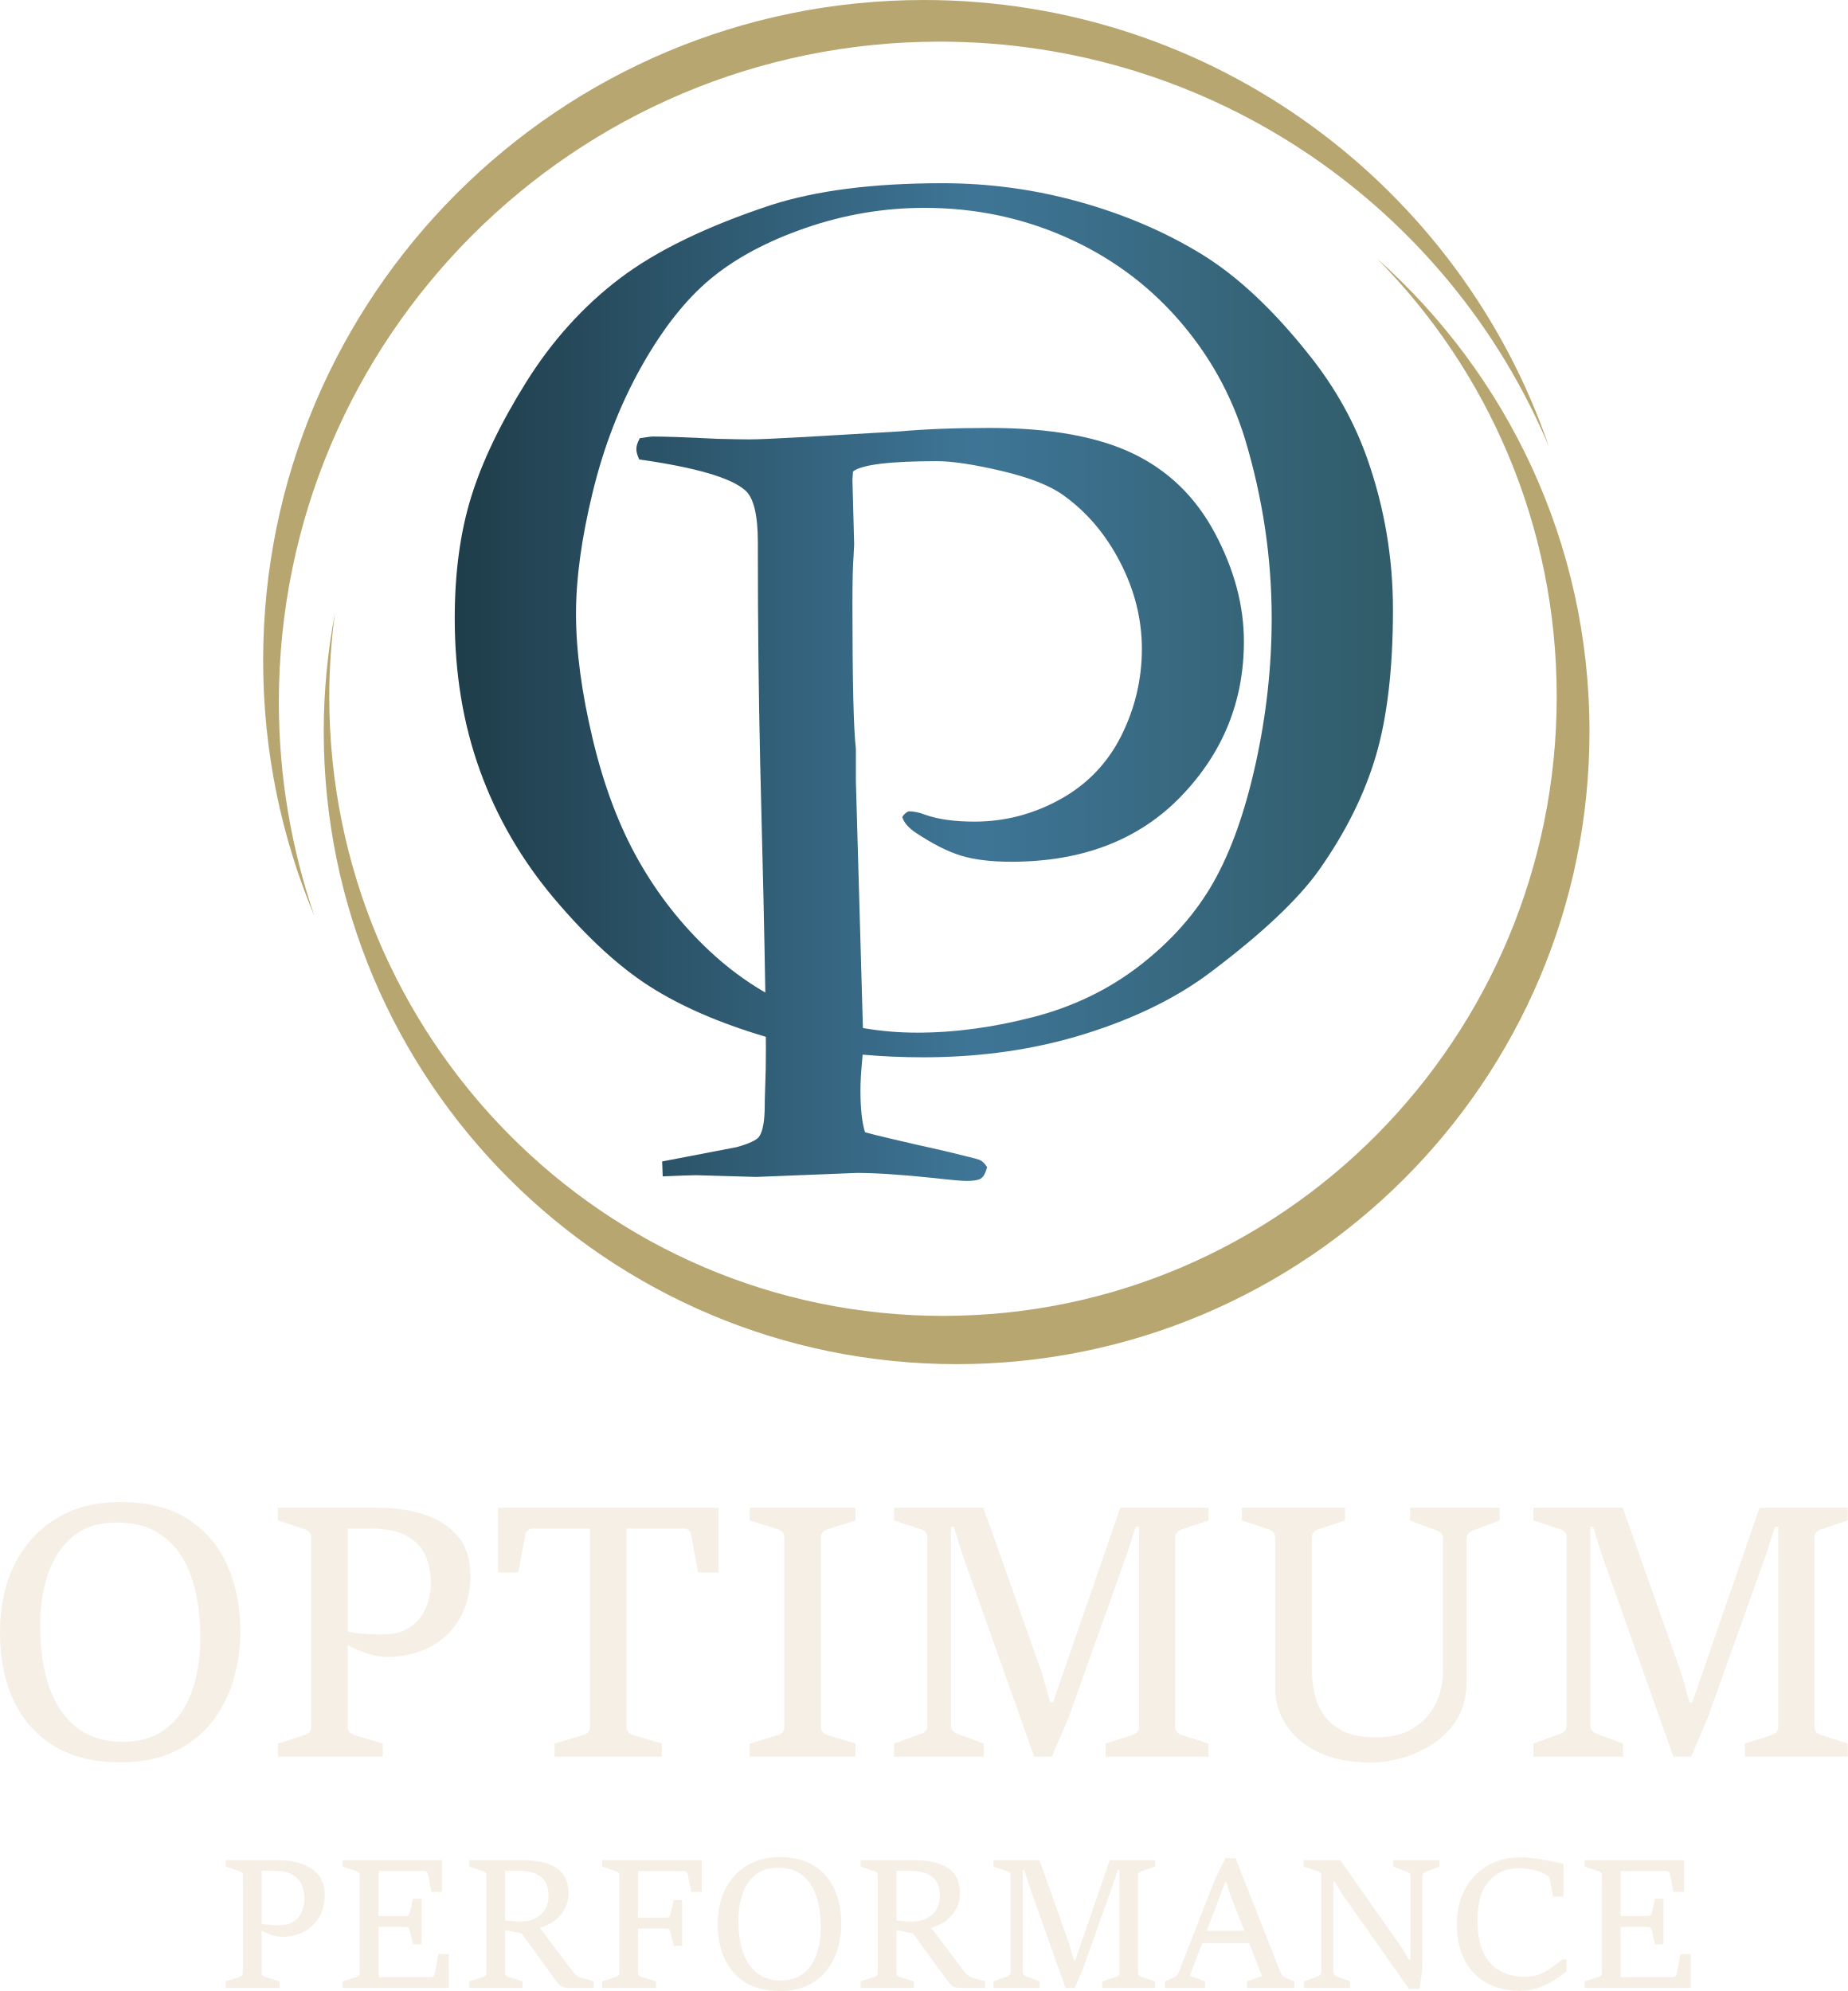
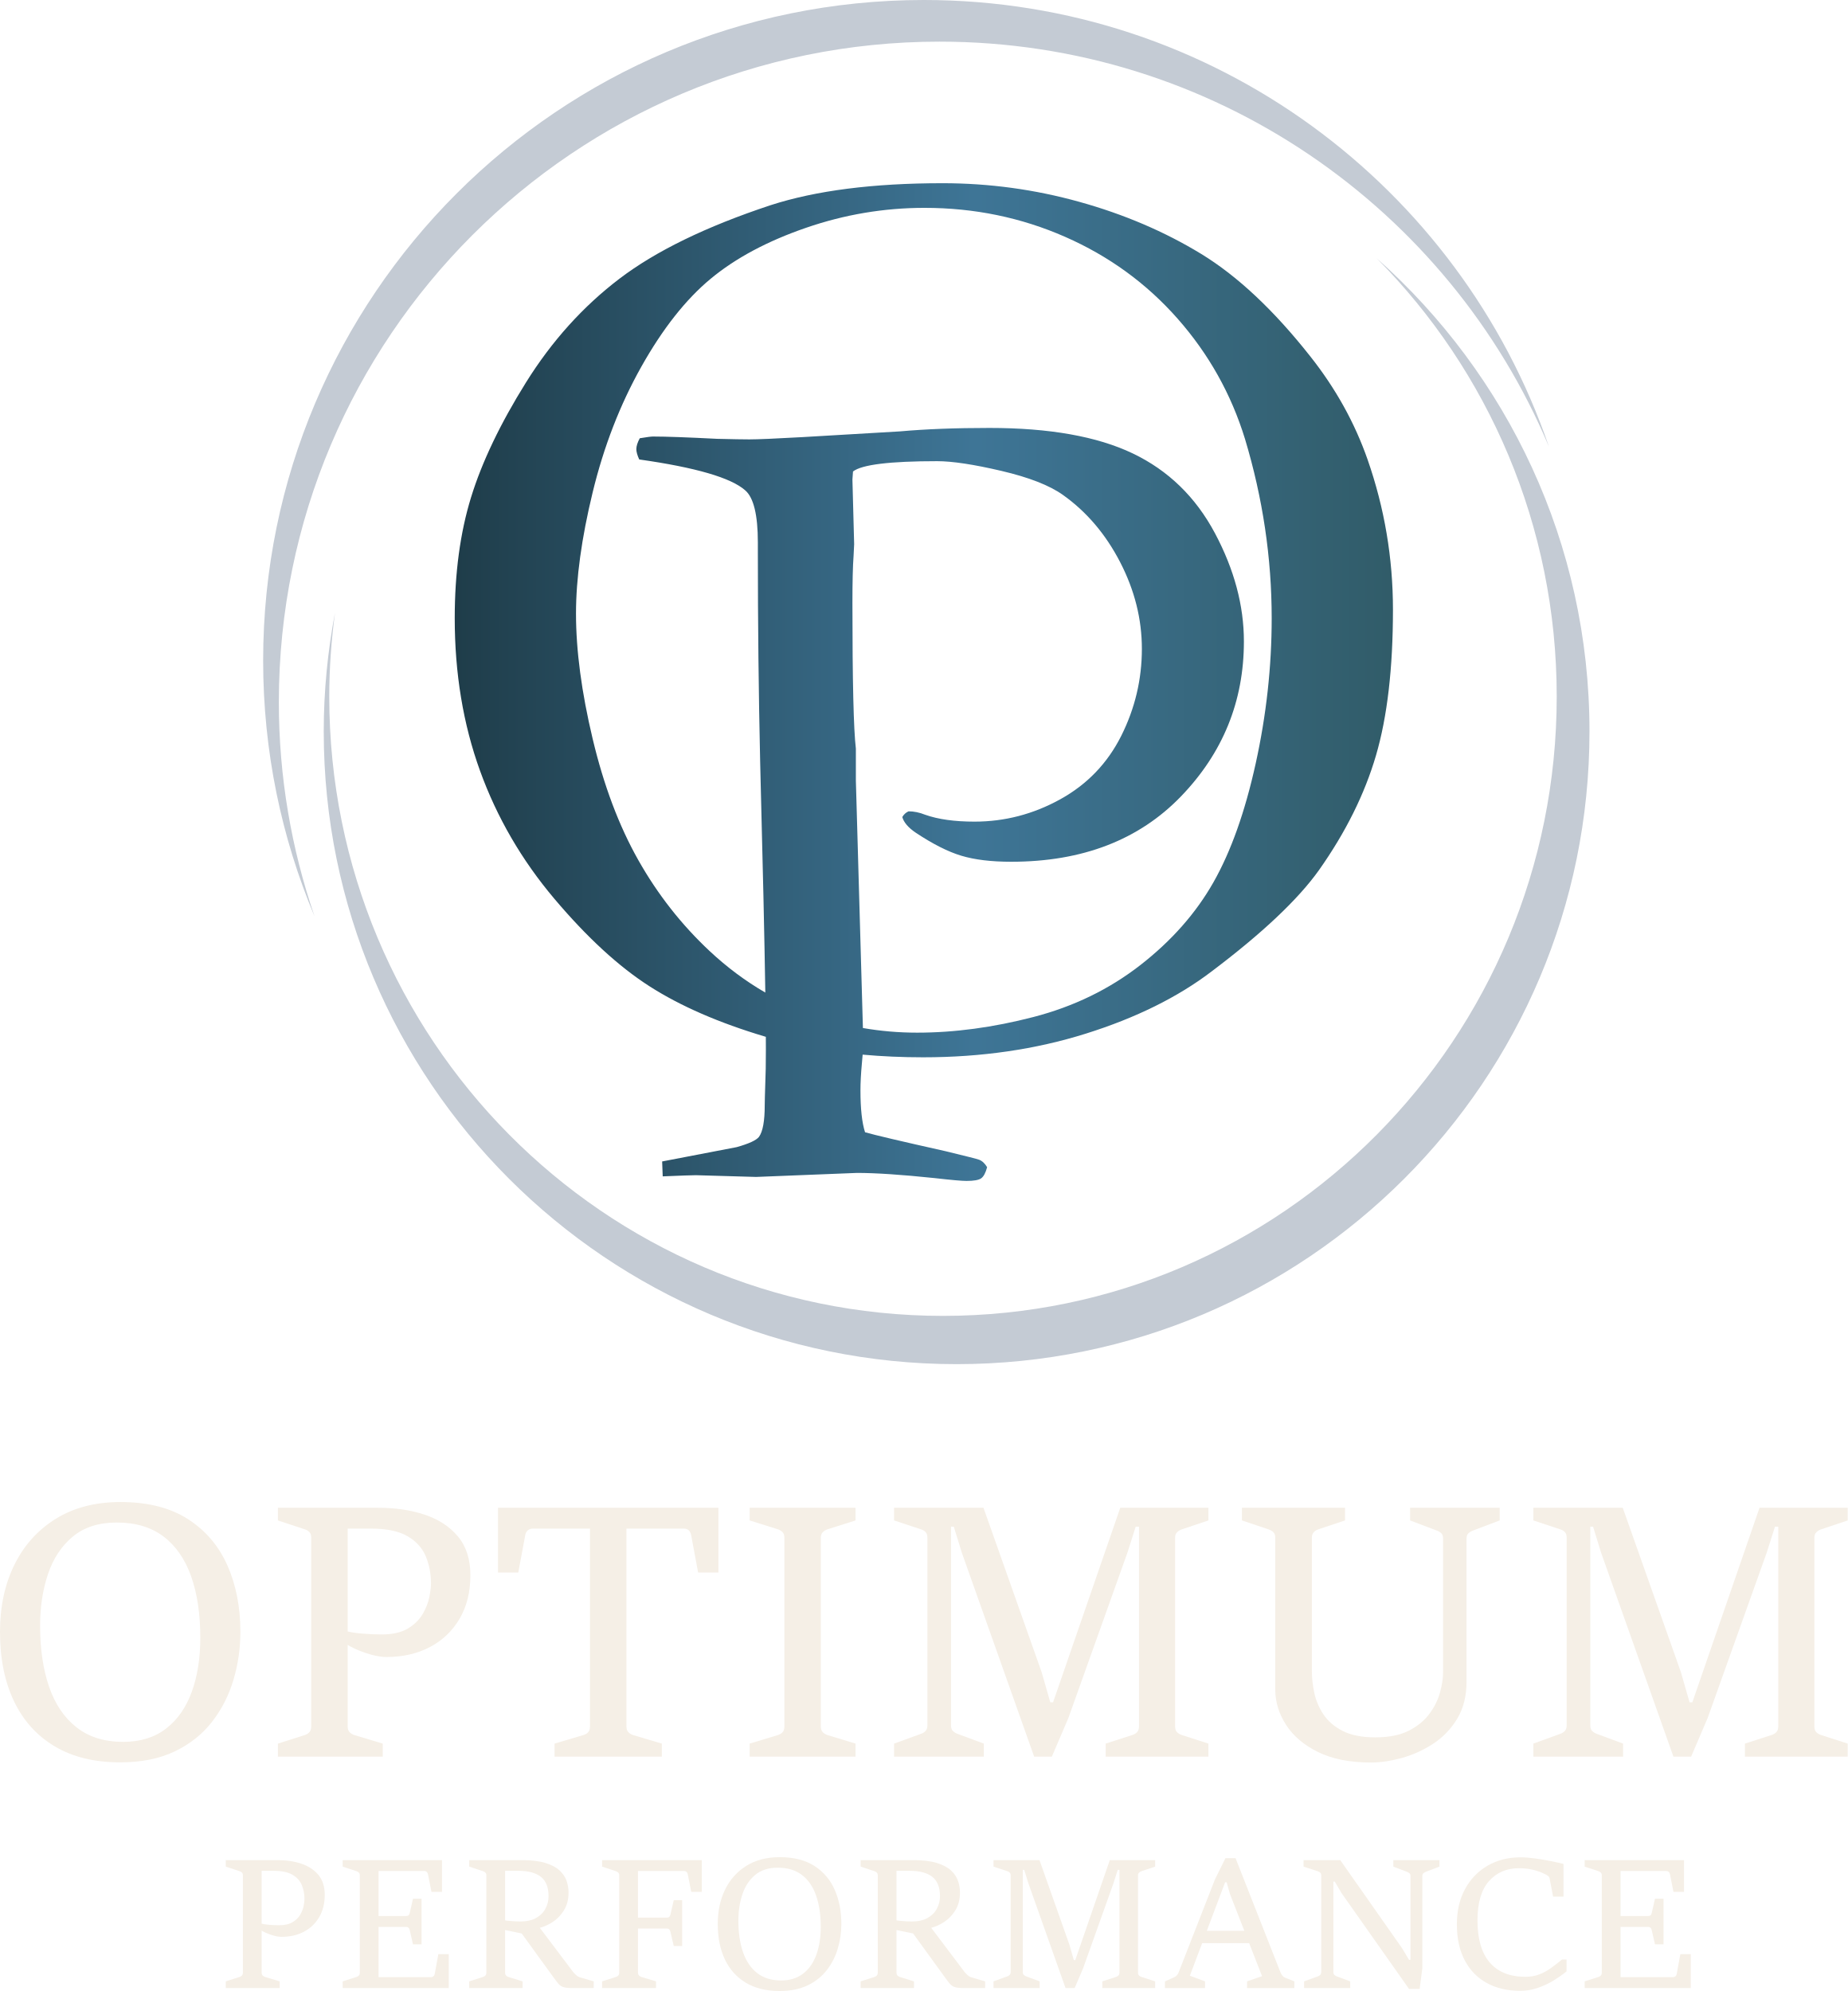
<svg xmlns="http://www.w3.org/2000/svg" viewBox="0 0 209.082 225.341" version="1.1" id="svg3" width="209.082" height="225.341">
  <defs id="defs1">
    <linearGradient x1="0" y1="0" x2="1" y2="0" gradientUnits="userSpaceOnUse" gradientTransform="matrix(79.62679,0,0,-79.62679,257.8244,1651.054)" spreadMethod="pad" id="linearGradient1457">
      <stop stop-color="#1f3d4a" offset="0" id="stop1454" />
      <stop stop-color="#3e7596" offset="0.553" id="stop1455" />
      <stop stop-color="#3e7596" offset="0.558" id="stop1456" />
      <stop stop-color="#315c69" offset="1" id="stop1457" />
    </linearGradient>
  </defs>
  <g class="emblem" id="g1" transform="translate(-292.31,-612.5312)">
    <path pathLength="1" id="path1457" d="m 284.63,1691.534 c -5.466,-1.81 -9.746,-3.894 -12.837,-6.249 v 0 c -3.092,-2.357 -5.731,-5.287 -7.918,-8.794 v 0 c -2.187,-3.506 -3.742,-6.758 -4.665,-9.755 v 0 c -0.924,-2.998 -1.385,-6.42 -1.385,-10.265 v 0 c 0,-4.675 0.715,-8.992 2.148,-12.95 v 0 c 1.433,-3.959 3.535,-7.578 6.306,-10.859 v 0 c 2.771,-3.28 5.466,-5.76 8.087,-7.437 v 0 c 2.62,-1.677 5.89,-3.101 9.812,-4.269 v 0 c 0.017,0 0.034,-0.01 0.05,-0.014 v 0 c 0.003,-0.396 0.004,-0.771 0.004,-1.102 v 0 c 0,-1.2 -0.017,-2.14 -0.049,-2.819 v 0 c -0.032,-0.973 -0.049,-1.605 -0.049,-1.896 v 0 c 0,-1.329 -0.162,-2.221 -0.486,-2.673 v 0 c -0.227,-0.292 -0.859,-0.584 -1.897,-0.875 v 0 l -6.323,-1.215 0.048,-1.266 c 1.557,0.066 2.497,0.099 2.821,0.099 v 0 l 5.108,-0.147 8.561,0.341 c 1.589,0 3.778,-0.146 6.568,-0.438 v 0 c 1.426,-0.162 2.334,-0.243 2.723,-0.243 v 0 c 0.617,0 1.03,0.073 1.241,0.218 v 0 c 0.211,0.147 0.381,0.463 0.51,0.949 v 0 c -0.194,0.324 -0.421,0.536 -0.681,0.633 v 0 c -0.162,0.065 -1.119,0.307 -2.869,0.73 v 0 c -3.763,0.841 -6.032,1.377 -6.81,1.602 v 0 c -0.261,0.811 -0.39,1.994 -0.39,3.549 v 0 c 0,0.647 0.04,1.41 0.121,2.283 v 0 c 0.027,0.285 0.047,0.53 0.065,0.756 v 0 c 1.645,-0.148 3.354,-0.225 5.137,-0.225 v 0 c 4.939,0 9.539,0.669 13.799,2.007 v 0 c 4.26,1.338 7.823,3.101 10.689,5.288 v 0 c 4.298,3.242 7.332,6.107 9.105,8.596 v 0 c 2.262,3.204 3.873,6.447 4.835,9.727 v 0 c 0.962,3.281 1.442,7.409 1.442,12.385 v 0 c 0,4.373 -0.716,8.615 -2.149,12.725 v 0 c -1.093,3.128 -2.714,6.051 -4.863,8.765 v 0 c -3.092,3.921 -6.184,6.824 -9.275,8.71 v 0 c -3.092,1.884 -6.532,3.355 -10.321,4.41 v 0 c -3.789,1.056 -7.663,1.584 -11.622,1.584 v 0 c -5.881,0 -10.745,-0.622 -14.591,-1.866 m -5.174,-63.311 c -2.395,2.243 -4.412,4.815 -6.051,7.72 v 0 c -1.64,2.902 -2.932,6.333 -3.874,10.292 v 0 c -0.943,3.959 -1.414,7.502 -1.414,10.632 v 0 c 0,2.978 0.471,6.409 1.414,10.293 v 0 c 0.942,3.883 2.318,7.436 4.128,10.66 v 0 c 1.81,3.223 3.77,5.712 5.882,7.465 v 0 c 2.111,1.753 4.807,3.195 8.086,4.326 v 0 c 3.281,1.132 6.636,1.697 10.068,1.697 v 0 c 4.222,0 8.2,-0.82 11.932,-2.46 v 0 c 3.732,-1.64 6.918,-3.959 9.557,-6.957 v 0 c 2.639,-2.997 4.543,-6.4 5.712,-10.207 v 0 c 1.508,-5.015 2.263,-10.086 2.263,-15.213 v 0 c 0,-4.11 -0.453,-8.22 -1.358,-12.329 v 0 c -0.905,-4.109 -2.102,-7.474 -3.591,-10.094 v 0 c -1.49,-2.622 -3.554,-4.958 -6.192,-7.013 v 0 c -2.64,-2.055 -5.666,-3.526 -9.078,-4.411 v 0 c -3.412,-0.886 -6.701,-1.329 -9.868,-1.329 v 0 c -1.58,0 -3.114,0.134 -4.605,0.393 v 0 l -0.598,20.996 v 2.722 c -0.194,1.62 -0.292,5.735 -0.292,12.344 v 0 c 0,1.815 0.032,3.159 0.098,4.035 v 0 l 0.048,0.972 -0.146,5.493 0.049,0.68 c 0.744,0.583 3.123,0.875 7.136,0.875 v 0 c 1.294,0 3.115,-0.276 5.462,-0.826 v 0 c 2.347,-0.551 4.086,-1.231 5.219,-2.04 v 0 c 2.006,-1.425 3.625,-3.327 4.855,-5.707 v 0 c 1.229,-2.38 1.844,-4.832 1.844,-7.357 v 0 c 0,-2.591 -0.583,-5.052 -1.75,-7.383 v 0 c -1.169,-2.331 -2.895,-4.128 -5.182,-5.391 v 0 c -2.286,-1.262 -4.71,-1.893 -7.272,-1.893 v 0 c -1.686,0 -3.08,0.194 -4.183,0.583 v 0 c -0.487,0.194 -0.957,0.292 -1.411,0.292 v 0 c -0.227,-0.098 -0.405,-0.26 -0.535,-0.486 v 0 c 0.13,-0.455 0.502,-0.892 1.119,-1.314 v 0 c 1.46,-0.972 2.756,-1.629 3.892,-1.97 v 0 c 1.134,-0.341 2.545,-0.511 4.231,-0.511 v 0 c 6.032,0 10.832,1.846 14.4,5.538 v 0 c 3.566,3.693 5.35,8.08 5.35,13.165 v 0 c 0,3.044 -0.819,6.106 -2.456,9.182 v 0 c -1.638,3.077 -3.965,5.336 -6.98,6.777 v 0 c -3.016,1.441 -7.071,2.163 -12.162,2.163 v 0 c -2.887,0 -5.416,-0.099 -7.588,-0.293 v 0 l -8.27,-0.486 c -2.302,-0.13 -3.811,-0.194 -4.524,-0.194 v 0 c -0.486,0 -1.395,0.015 -2.724,0.048 v 0 c -2.529,0.129 -4.346,0.195 -5.448,0.195 v 0 c -0.163,0 -0.535,-0.049 -1.119,-0.146 v 0 c -0.195,-0.357 -0.292,-0.665 -0.292,-0.925 v 0 c 0,-0.227 0.081,-0.519 0.244,-0.875 v 0 c 4.799,-0.681 7.799,-1.556 8.998,-2.624 v 0 c 0.714,-0.616 1.071,-2.091 1.071,-4.424 v 0 -0.827 c 0,-6.027 0.064,-11.956 0.195,-17.788 v 0 c 0.222,-8.573 0.369,-15.104 0.438,-19.591 v 0 c -1.685,0.978 -3.262,2.152 -4.728,3.526" transform="matrix(1.333333,0,0,-1.333333,0,2891.133)" fill="url(#linearGradient1457)" />
-     <path pathLength="1" id="path1458" d="m 0,0 c 0,30.968 25.104,56.072 56.072,56.072 23.274,0 43.234,-14.181 51.716,-34.374 -7.549,22.05 -28.439,37.909 -53.047,37.909 -30.968,0 -56.073,-25.104 -56.073,-56.072 0,-7.693 1.553,-15.024 4.357,-21.699 C 1.074,-12.465 0,-6.36 0,0" fill="#b8a670" fill-rule="nonzero" transform="matrix(1.333333,0,0,-1.333333,323.8631,692.0072)" clip-path="url(#clipPath1459)" />
-     <path pathLength="1" id="path1460" d="m 0,0 c 9.43,-9.515 15.262,-22.661 15.262,-37.183 0,-29.037 -23.32,-52.576 -52.086,-52.576 -28.767,0 -52.087,23.539 -52.087,52.576 0,2.408 0.175,4.774 0.485,7.096 -0.617,-3.259 -0.954,-6.618 -0.954,-10.058 0,-29.664 24.048,-53.711 53.712,-53.711 29.664,0 53.711,24.047 53.711,53.711 C 18.043,-24.173 11.065,-9.838 0,0" fill="#b8a670" fill-rule="nonzero" transform="matrix(1.333333,0,0,-1.333333,448.1163,641.7839)" clip-path="url(#clipPath1461)" />
+     <path pathLength="1" id="path1458" d="m 0,0 c 0,30.968 25.104,56.072 56.072,56.072 23.274,0 43.234,-14.181 51.716,-34.374 -7.549,22.05 -28.439,37.909 -53.047,37.909 -30.968,0 -56.073,-25.104 -56.073,-56.072 0,-7.693 1.553,-15.024 4.357,-21.699 C 1.074,-12.465 0,-6.36 0,0" fill="#c4cbd4" fill-rule="nonzero" transform="matrix(1.333333,0,0,-1.333333,323.8631,692.0072)" clip-path="url(#clipPath1459)" />
+     <path pathLength="1" id="path1460" d="m 0,0 c 9.43,-9.515 15.262,-22.661 15.262,-37.183 0,-29.037 -23.32,-52.576 -52.086,-52.576 -28.767,0 -52.087,23.539 -52.087,52.576 0,2.408 0.175,4.774 0.485,7.096 -0.617,-3.259 -0.954,-6.618 -0.954,-10.058 0,-29.664 24.048,-53.711 53.712,-53.711 29.664,0 53.711,24.047 53.711,53.711 C 18.043,-24.173 11.065,-9.838 0,0" fill="#c4cbd4" fill-rule="nonzero" transform="matrix(1.333333,0,0,-1.333333,448.1163,641.7839)" clip-path="url(#clipPath1461)" />
  </g>
  <g class="wordmark">
    <g transform="translate(-292.31,-612.5312)">
      <g transform="translate(264.5673,264.5669)" id="g2">
        <path pathLength="1" id="path1509" d="m 0,0 c 1.444,0 2.651,0.373 3.624,1.12 0.972,0.746 1.701,1.785 2.187,3.115 0.486,1.331 0.73,2.865 0.73,4.604 0,2.003 -0.258,3.736 -0.774,5.2 -0.516,1.463 -1.296,2.592 -2.342,3.388 -1.046,0.795 -2.369,1.193 -3.97,1.193 -1.532,0 -2.777,-0.398 -3.734,-1.193 -0.958,-0.796 -1.66,-1.856 -2.107,-3.182 -0.447,-1.326 -0.67,-2.784 -0.67,-4.375 0,-1.974 0.252,-3.7 0.758,-5.178 C -5.792,3.214 -5.016,2.063 -3.97,1.238 -2.924,0.413 -1.601,0 0,0 m -0.265,-1.738 c -2.18,0 -4.029,0.452 -5.546,1.355 -1.518,0.904 -2.672,2.183 -3.462,3.837 -0.791,1.655 -1.186,3.617 -1.186,5.886 0,2.14 0.407,4.038 1.223,5.693 0.815,1.655 1.986,2.956 3.513,3.904 1.527,0.947 3.356,1.422 5.487,1.422 2.318,0 4.228,-0.485 5.731,-1.452 C 6.997,17.94 8.114,16.626 8.846,14.967 9.577,13.307 9.943,11.431 9.943,9.34 9.943,7.945 9.747,6.587 9.354,5.267 8.961,3.945 8.355,2.757 7.535,1.702 6.715,0.646 5.659,-0.191 4.368,-0.81 3.076,-1.429 1.532,-1.738 -0.265,-1.738" fill="#f5efe6" fill-rule="nonzero" transform="matrix(1.333333,0,0,-1.333333,41.688,545.1095)" clip-path="url(#clipPath1510)" />
        <path pathLength="1" id="path1511" d="M 0,0 V 1.105 L 2.269,1.827 C 2.426,1.875 2.558,1.957 2.667,2.07 2.774,2.183 2.828,2.347 2.828,2.563 V 18.59 c 0,0.207 -0.051,0.364 -0.154,0.472 -0.103,0.108 -0.239,0.187 -0.405,0.236 L 0,20.049 v 1.075 h 8.515 c 1.453,0 2.769,-0.196 3.948,-0.589 1.178,-0.393 2.118,-1.009 2.82,-1.849 0.702,-0.84 1.054,-1.937 1.054,-3.292 0,-1.424 -0.307,-2.657 -0.921,-3.697 C 14.802,10.655 13.96,9.855 12.89,9.295 11.819,8.735 10.592,8.456 9.207,8.456 8.706,8.456 8.117,8.571 7.439,8.802 6.762,9.032 6.207,9.29 5.775,9.575 v 1.09 c 0.324,-0.098 0.78,-0.171 1.37,-0.221 0.589,-0.049 1.139,-0.073 1.649,-0.073 0.933,0 1.677,0.167 2.232,0.501 0.555,0.333 0.975,0.744 1.26,1.23 0.284,0.486 0.473,0.966 0.567,1.443 0.093,0.477 0.14,0.857 0.14,1.142 0,0.825 -0.145,1.591 -0.435,2.298 -0.289,0.707 -0.803,1.279 -1.539,1.716 -0.737,0.437 -1.782,0.655 -3.138,0.655 H 5.922 V 2.563 C 5.922,2.347 5.978,2.183 6.091,2.07 6.204,1.957 6.339,1.875 6.497,1.827 L 8.898,1.105 V 0 Z" fill="#f5efe6" fill-rule="nonzero" transform="matrix(1.333333,0,0,-1.333333,59.18827,546.7787)" clip-path="url(#clipPath1512)" />
        <path pathLength="1" id="path1513" d="M 0,0 V 1.105 L 2.431,1.827 C 2.607,1.875 2.747,1.957 2.85,2.07 2.954,2.183 3.005,2.347 3.005,2.563 v 16.793 h -4.861 c -0.157,0 -0.295,-0.049 -0.413,-0.147 C -2.386,19.111 -2.46,18.973 -2.49,18.797 L -3.079,15.63 h -1.723 v 5.494 H 13.906 V 15.63 h -1.724 l -0.589,3.167 c -0.039,0.196 -0.113,0.339 -0.221,0.427 -0.108,0.088 -0.241,0.132 -0.397,0.132 H 6.099 V 2.563 C 6.099,2.347 6.155,2.183 6.268,2.07 6.381,1.957 6.516,1.875 6.673,1.827 L 9.104,1.105 V 0 Z" fill="#f5efe6" fill-rule="nonzero" transform="matrix(1.333333,0,0,-1.333333,90.49667,546.7787)" clip-path="url(#clipPath1514)" />
        <path pathLength="1" id="path1515" d="m 0,0 v 1.105 l 2.386,0.722 c 0.177,0.058 0.315,0.142 0.413,0.25 0.098,0.108 0.147,0.27 0.147,0.486 V 18.59 c 0,0.207 -0.054,0.364 -0.162,0.472 -0.108,0.108 -0.24,0.187 -0.398,0.236 L 0,20.049 v 1.075 H 8.986 V 20.049 L 6.614,19.298 C 6.457,19.249 6.322,19.167 6.209,19.054 6.096,18.942 6.04,18.787 6.04,18.59 V 2.563 C 6.04,2.347 6.096,2.183 6.209,2.07 6.322,1.957 6.457,1.875 6.614,1.827 L 8.986,1.105 V 0 Z" fill="#f5efe6" fill-rule="nonzero" transform="matrix(1.333333,0,0,-1.333333,112.5733,546.7787)" clip-path="url(#clipPath1516)" />
        <path pathLength="1" id="path1517" d="M 0,0 V 1.105 L 2.269,1.93 C 2.426,1.979 2.558,2.06 2.667,2.173 2.774,2.286 2.828,2.445 2.828,2.651 V 18.59 c 0,0.207 -0.051,0.364 -0.154,0.472 -0.103,0.108 -0.239,0.187 -0.405,0.236 L 0,20.049 v 1.075 h 7.587 l 4.934,-13.95 0.737,-2.563 h 0.236 l 5.701,16.513 h 7.483 V 20.049 L 24.439,19.298 C 24.282,19.249 24.144,19.167 24.026,19.054 23.908,18.942 23.85,18.787 23.85,18.59 V 2.563 c 0,-0.216 0.053,-0.378 0.162,-0.486 0.107,-0.108 0.25,-0.192 0.427,-0.25 L 26.678,1.105 V 0 h -8.721 v 1.105 l 2.239,0.722 c 0.167,0.048 0.307,0.13 0.42,0.243 0.113,0.113 0.17,0.277 0.17,0.493 v 16.956 h -0.28 L 19.813,17.338 14.79,3.27 13.391,0 H 11.888 L 5.745,17.324 5.068,19.519 H 4.832 V 2.651 C 4.832,2.435 4.886,2.276 4.994,2.173 5.102,2.07 5.234,1.989 5.392,1.93 L 7.616,1.105 V 0 Z" fill="#f5efe6" fill-rule="nonzero" transform="matrix(1.333333,0,0,-1.333333,128.9149,546.7787)" clip-path="url(#clipPath1518)" />
        <path pathLength="1" id="path1519" d="m 0,0 c -1.797,0 -3.297,0.297 -4.5,0.891 -1.203,0.594 -2.109,1.365 -2.718,2.313 -0.609,0.948 -0.914,1.952 -0.914,3.012 v 12.875 c 0,0.207 -0.054,0.361 -0.162,0.464 -0.108,0.104 -0.25,0.185 -0.427,0.243 l -2.239,0.752 v 1.075 h 8.75 V 20.55 l -2.254,-0.752 c -0.157,-0.049 -0.289,-0.13 -0.397,-0.243 -0.108,-0.113 -0.162,-0.267 -0.162,-0.464 V 7.719 c 0,-0.54 0.066,-1.132 0.199,-1.775 C -4.692,5.301 -4.437,4.689 -4.058,4.11 -3.68,3.53 -3.135,3.057 -2.423,2.688 -1.711,2.32 -0.781,2.136 0.368,2.136 1.517,2.136 2.462,2.325 3.204,2.703 3.945,3.081 4.53,3.56 4.957,4.14 5.384,4.719 5.683,5.325 5.855,5.959 6.027,6.592 6.113,7.164 6.113,7.675 v 11.343 c 0,0.206 -0.054,0.358 -0.162,0.456 -0.108,0.098 -0.235,0.172 -0.383,0.221 L 3.314,20.55 v 1.075 h 7.602 V 20.55 L 8.662,19.695 C 8.505,19.637 8.372,19.558 8.264,19.459 8.156,19.361 8.102,19.214 8.102,19.018 V 6.865 C 8.102,5.627 7.834,4.572 7.299,3.698 6.764,2.823 6.079,2.116 5.244,1.576 4.409,1.036 3.525,0.638 2.593,0.383 1.66,0.128 0.795,0 0,0" fill="#f5efe6" fill-rule="nonzero" transform="matrix(1.333333,0,0,-1.333333,182.8893,547.4465)" clip-path="url(#clipPath1520)" />
        <path pathLength="1" id="path1521" d="M 0,0 V 1.105 L 2.269,1.93 C 2.426,1.979 2.558,2.06 2.667,2.173 2.774,2.286 2.828,2.445 2.828,2.651 V 18.59 c 0,0.207 -0.051,0.364 -0.154,0.472 -0.103,0.108 -0.239,0.187 -0.405,0.236 L 0,20.049 v 1.075 h 7.587 l 4.934,-13.95 0.737,-2.563 h 0.236 l 5.701,16.513 h 7.483 V 20.049 L 24.439,19.298 C 24.282,19.249 24.144,19.167 24.026,19.054 23.908,18.942 23.85,18.787 23.85,18.59 V 2.563 c 0,-0.216 0.053,-0.378 0.162,-0.486 0.107,-0.108 0.25,-0.192 0.427,-0.25 L 26.678,1.105 V 0 h -8.721 v 1.105 l 2.239,0.722 c 0.167,0.048 0.307,0.13 0.42,0.243 0.113,0.113 0.17,0.277 0.17,0.493 v 16.956 h -0.28 L 19.813,17.338 14.79,3.27 13.391,0 H 11.888 L 5.745,17.324 5.068,19.519 H 4.832 V 2.651 C 4.832,2.435 4.886,2.276 4.994,2.173 5.102,2.07 5.234,1.989 5.392,1.93 L 7.616,1.105 V 0 Z" fill="#f5efe6" fill-rule="nonzero" transform="matrix(1.333333,0,0,-1.333333,201.2539,546.7787)" clip-path="url(#clipPath1522)" />
        <path pathLength="1" id="path1523" d="m 0,0 v 0.568 l 1.166,0.371 c 0.081,0.025 0.149,0.067 0.205,0.125 0.055,0.058 0.083,0.143 0.083,0.254 v 8.24 C 1.454,9.664 1.428,9.745 1.375,9.801 1.322,9.856 1.252,9.897 1.166,9.922 L 0,10.308 v 0.553 h 4.378 c 0.747,0 1.424,-0.101 2.03,-0.303 0.606,-0.202 1.089,-0.519 1.45,-0.95 C 8.219,9.176 8.4,8.612 8.4,7.915 8.4,7.183 8.242,6.549 7.926,6.014 7.611,5.479 7.178,5.067 6.627,4.779 6.077,4.491 5.446,4.348 4.734,4.348 4.476,4.348 4.173,4.407 3.825,4.526 3.477,4.644 3.191,4.776 2.969,4.923 V 5.484 C 3.136,5.433 3.37,5.395 3.673,5.37 3.976,5.345 4.259,5.332 4.522,5.332 5.001,5.332 5.384,5.418 5.669,5.59 5.954,5.761 6.17,5.972 6.317,6.222 6.463,6.472 6.56,6.719 6.608,6.964 6.656,7.209 6.68,7.405 6.68,7.551 6.68,7.975 6.606,8.369 6.457,8.733 6.308,9.096 6.044,9.391 5.665,9.615 5.287,9.84 4.749,9.952 4.052,9.952 H 3.045 V 1.318 C 3.045,1.207 3.074,1.122 3.132,1.064 3.19,1.006 3.259,0.964 3.34,0.939 L 4.575,0.568 V 0 Z" fill="#f5efe6" fill-rule="nonzero" transform="matrix(1.333333,0,0,-1.333333,53.28973,572.9716)" clip-path="url(#clipPath1524)" />
        <path pathLength="1" id="path1525" d="m 0,0 v 0.568 l 1.166,0.371 c 0.086,0.025 0.156,0.067 0.209,0.125 0.053,0.058 0.079,0.143 0.079,0.254 v 8.24 C 1.454,9.664 1.426,9.745 1.371,9.801 1.315,9.856 1.247,9.897 1.166,9.922 L 0,10.308 v 0.553 H 8.43 V 8.165 H 7.536 L 7.241,9.657 C 7.221,9.748 7.183,9.817 7.127,9.865 7.072,9.913 7.001,9.937 6.915,9.937 H 3.045 V 6.112 H 5.37 c 0.101,0 0.175,0.022 0.223,0.065 0.048,0.042 0.082,0.112 0.103,0.208 L 5.968,7.582 H 6.695 V 3.711 H 5.968 L 5.696,4.9 C 5.675,4.996 5.641,5.068 5.593,5.116 5.545,5.164 5.471,5.188 5.37,5.188 H 3.045 V 0.924 h 4.461 c 0.076,0 0.142,0.025 0.2,0.076 0.059,0.05 0.095,0.121 0.11,0.212 L 8.119,2.878 H 9.005 V 0 Z" fill="#f5efe6" fill-rule="nonzero" transform="matrix(1.333333,0,0,-1.333333,66.5188,572.9716)" clip-path="url(#clipPath1526)" />
        <path pathLength="1" id="path1527" d="M 0,0 H -1.833 C -2.171,0 -2.424,0.029 -2.59,0.087 -2.757,0.145 -2.898,0.245 -3.014,0.386 -3.131,0.527 -3.279,0.724 -3.461,0.977 L -6.18,4.726 -4.643,5.203 -1.787,1.417 C -1.732,1.336 -1.642,1.239 -1.519,1.125 -1.395,1.011 -1.277,0.939 -1.166,0.909 L 0,0.568 Z m -10.566,0 v 0.568 l 1.167,0.371 c 0.086,0.025 0.155,0.067 0.208,0.125 0.053,0.058 0.08,0.143 0.08,0.254 v 8.24 c 0,0.106 -0.028,0.187 -0.084,0.243 -0.055,0.055 -0.124,0.096 -0.204,0.121 l -1.167,0.386 v 0.553 h 4.439 c 0.828,0 1.503,-0.081 2.026,-0.242 0.522,-0.162 0.926,-0.377 1.212,-0.644 0.285,-0.268 0.482,-0.563 0.59,-0.886 C -2.19,8.766 -2.136,8.44 -2.136,8.112 -2.136,7.521 -2.267,7.015 -2.53,6.593 -2.792,6.171 -3.118,5.837 -3.507,5.59 -3.896,5.342 -4.282,5.175 -4.666,5.09 l -1.227,-0.5 -1.741,0.356 0.068,0.81 c 0.045,-0.015 0.154,-0.031 0.325,-0.049 0.172,-0.018 0.355,-0.032 0.549,-0.042 0.195,-0.01 0.348,-0.015 0.459,-0.015 0.545,0 0.994,0.1 1.348,0.299 0.353,0.2 0.617,0.463 0.791,0.792 0.174,0.328 0.262,0.679 0.262,1.053 0,0.757 -0.218,1.306 -0.652,1.647 -0.434,0.341 -1.07,0.511 -1.908,0.511 H -7.521 V 1.318 c 0,-0.111 0.028,-0.196 0.083,-0.254 0.056,-0.058 0.124,-0.1 0.205,-0.125 L -6.036,0.568 V 0 Z" fill="#f5efe6" fill-rule="nonzero" transform="matrix(1.333333,0,0,-1.333333,94.92613,572.9716)" clip-path="url(#clipPath1528)" />
        <path pathLength="1" id="path1529" d="m 0,0 v 0.568 l 1.166,0.371 c 0.086,0.025 0.156,0.067 0.209,0.125 0.053,0.058 0.079,0.143 0.079,0.254 v 8.24 C 1.454,9.664 1.426,9.745 1.371,9.801 1.315,9.856 1.247,9.897 1.166,9.922 L 0,10.308 v 0.553 H 8.46 V 8.165 H 7.566 L 7.271,9.657 C 7.251,9.748 7.213,9.817 7.157,9.865 7.102,9.913 7.031,9.937 6.945,9.937 h -3.9 V 5.976 H 5.476 C 5.582,5.976 5.658,6 5.703,6.048 5.749,6.096 5.781,6.163 5.802,6.249 L 6.082,7.46 H 6.794 V 3.567 H 6.082 L 5.802,4.764 C 5.781,4.855 5.749,4.926 5.703,4.976 5.658,5.027 5.582,5.052 5.476,5.052 H 3.045 V 1.318 C 3.045,1.207 3.074,1.122 3.132,1.064 3.19,1.006 3.259,0.964 3.34,0.939 L 4.575,0.568 V 0 Z" fill="#f5efe6" fill-rule="nonzero" transform="matrix(1.333333,0,0,-1.333333,95.87533,572.9716)" clip-path="url(#clipPath1530)" />
        <path pathLength="1" id="path1531" d="m 0,0 c 0.742,0 1.363,0.192 1.863,0.576 0.5,0.383 0.875,0.917 1.125,1.601 0.25,0.685 0.375,1.474 0.375,2.367 0,1.031 -0.133,1.922 -0.398,2.674 C 2.7,7.97 2.299,8.551 1.761,8.96 1.223,9.369 0.543,9.573 -0.28,9.573 -1.068,9.573 -1.708,9.369 -2.2,8.96 -2.693,8.551 -3.054,8.006 -3.283,7.324 -3.513,6.642 -3.628,5.893 -3.628,5.075 c 0,-1.015 0.13,-1.903 0.39,-2.663 0.26,-0.76 0.659,-1.352 1.197,-1.776 C -1.503,0.212 -0.823,0 0,0 m -0.136,-0.894 c -1.121,0 -2.072,0.233 -2.852,0.697 -0.78,0.465 -1.373,1.122 -1.78,1.973 -0.406,0.851 -0.61,1.859 -0.61,3.026 0,1.101 0.21,2.076 0.629,2.927 0.419,0.851 1.021,1.52 1.806,2.007 0.786,0.487 1.726,0.731 2.822,0.731 1.191,0 2.174,-0.249 2.946,-0.746 C 3.598,9.224 4.172,8.548 4.548,7.695 4.924,6.842 5.112,5.877 5.112,4.802 5.112,4.085 5.011,3.387 4.809,2.708 4.607,2.028 4.296,1.417 3.874,0.875 3.452,0.332 2.91,-0.099 2.246,-0.417 1.582,-0.735 0.788,-0.894 -0.136,-0.894" fill="#f5efe6" fill-rule="nonzero" transform="matrix(1.333333,0,0,-1.333333,116.1332,572.1132)" clip-path="url(#clipPath1532)" />
        <path pathLength="1" id="path1533" d="M 0,0 H -1.833 C -2.171,0 -2.424,0.029 -2.59,0.087 -2.757,0.145 -2.898,0.245 -3.014,0.386 -3.131,0.527 -3.28,0.724 -3.461,0.977 L -6.18,4.726 -4.643,5.203 -1.787,1.417 C -1.732,1.336 -1.642,1.239 -1.519,1.125 -1.395,1.011 -1.278,0.939 -1.166,0.909 L 0,0.568 Z m -10.566,0 v 0.568 l 1.167,0.371 c 0.086,0.025 0.155,0.067 0.208,0.125 0.053,0.058 0.08,0.143 0.08,0.254 v 8.24 c 0,0.106 -0.028,0.187 -0.084,0.243 -0.055,0.055 -0.124,0.096 -0.204,0.121 l -1.167,0.386 v 0.553 h 4.439 c 0.828,0 1.503,-0.081 2.026,-0.242 0.522,-0.162 0.926,-0.377 1.212,-0.644 0.285,-0.268 0.482,-0.563 0.59,-0.886 C -2.19,8.766 -2.136,8.44 -2.136,8.112 -2.136,7.521 -2.267,7.015 -2.53,6.593 -2.792,6.171 -3.118,5.837 -3.507,5.59 -3.896,5.342 -4.282,5.175 -4.666,5.09 l -1.227,-0.5 -1.742,0.356 0.069,0.81 c 0.045,-0.015 0.154,-0.031 0.325,-0.049 0.172,-0.018 0.355,-0.032 0.549,-0.042 0.195,-0.01 0.348,-0.015 0.459,-0.015 0.545,0 0.994,0.1 1.348,0.299 0.353,0.2 0.617,0.463 0.791,0.792 0.174,0.328 0.262,0.679 0.262,1.053 0,0.757 -0.218,1.306 -0.652,1.647 -0.434,0.341 -1.07,0.511 -1.908,0.511 H -7.521 V 1.318 c 0,-0.111 0.028,-0.196 0.083,-0.254 0.056,-0.058 0.124,-0.1 0.205,-0.125 L -6.036,0.568 V 0 Z" fill="#f5efe6" fill-rule="nonzero" transform="matrix(1.333333,0,0,-1.333333,139.2185,572.9716)" clip-path="url(#clipPath1534)" />
        <path pathLength="1" id="path1535" d="m 0,0 v 0.568 l 1.166,0.424 c 0.081,0.025 0.149,0.067 0.205,0.125 0.055,0.058 0.083,0.14 0.083,0.246 V 9.558 C 1.454,9.664 1.428,9.745 1.375,9.801 1.322,9.856 1.252,9.897 1.166,9.922 L 0,10.308 v 0.553 H 3.901 L 6.438,3.689 6.817,2.371 h 0.121 l 2.931,8.49 h 3.847 V 10.308 L 12.565,9.922 C 12.484,9.897 12.414,9.855 12.353,9.797 12.293,9.739 12.262,9.659 12.262,9.558 v -8.24 c 0,-0.111 0.028,-0.195 0.084,-0.25 0.055,-0.056 0.128,-0.099 0.219,-0.129 L 13.716,0.568 V 0 H 9.233 v 0.568 l 1.151,0.371 c 0.086,0.025 0.158,0.067 0.216,0.125 0.058,0.058 0.087,0.143 0.087,0.254 v 8.718 H 10.543 L 10.187,8.915 7.604,1.681 6.885,0 H 6.112 L 2.954,8.907 2.605,10.036 H 2.484 V 1.363 C 2.484,1.252 2.512,1.17 2.568,1.117 2.623,1.064 2.691,1.023 2.772,0.992 L 3.916,0.568 V 0 Z" fill="#f5efe6" fill-rule="nonzero" transform="matrix(1.333333,0,0,-1.333333,140.1677,572.9716)" clip-path="url(#clipPath1536)" />
        <path pathLength="1" id="path1537" d="M 0,0 0.371,1.053 H 3.863 L 4.234,0 Z m -3.03,-3.81 v 0.568 l 0.773,0.341 c 0.187,0.086 0.315,0.225 0.386,0.417 l 3.083,7.892 0.894,1.81 H 2.961 L 6.786,-2.507 C 6.821,-2.588 6.871,-2.67 6.934,-2.753 6.997,-2.836 7.069,-2.893 7.15,-2.923 L 7.953,-3.242 V -3.81 H 3.938 v 0.568 L 5.211,-2.802 2.499,4.143 2.204,5.165 H 2.075 L -0.916,-2.764 0.371,-3.242 V -3.81 Z" fill="#f5efe6" fill-rule="nonzero" transform="matrix(1.333333,0,0,-1.333333,163.6067,567.892)" clip-path="url(#clipPath1538)" />
        <path pathLength="1" id="path1539" d="M 0,0 V 0.568 L 1.166,0.992 C 1.252,1.023 1.322,1.065 1.375,1.121 1.428,1.177 1.454,1.257 1.454,1.363 V 9.551 C 1.454,9.657 1.426,9.737 1.371,9.793 1.315,9.849 1.247,9.889 1.166,9.914 l -1.211,0.394 v 0.553 H 3.068 L 8.324,3.37 8.907,2.393 H 9.028 V 9.52 c 0,0.106 -0.03,0.183 -0.091,0.231 -0.06,0.048 -0.131,0.088 -0.212,0.118 l -1.151,0.439 v 0.553 H 11.49 V 10.308 L 10.331,9.869 C 10.265,9.844 10.2,9.804 10.134,9.751 10.068,9.698 10.036,9.621 10.036,9.52 V 1.681 L 9.808,-0.076 H 8.907 L 3.189,8.044 2.605,9.036 H 2.484 V 1.363 C 2.484,1.252 2.515,1.169 2.575,1.113 2.636,1.058 2.701,1.017 2.772,0.992 L 3.916,0.568 V 0 Z" fill="#f5efe6" fill-rule="nonzero" transform="matrix(1.333333,0,0,-1.333333,175.3108,572.9716)" clip-path="url(#clipPath1540)" />
        <path pathLength="1" id="path1541" d="M 0,0 H 0.386 V -1.007 C 0.093,-1.25 -0.258,-1.498 -0.666,-1.753 -1.075,-2.008 -1.525,-2.223 -2.015,-2.397 -2.504,-2.571 -3.02,-2.658 -3.56,-2.658 c -1.075,0 -2.016,0.22 -2.821,0.662 -0.806,0.442 -1.43,1.084 -1.875,1.928 -0.444,0.843 -0.666,1.86 -0.666,3.052 0,1.151 0.233,2.154 0.7,3.007 0.467,0.853 1.107,1.513 1.92,1.981 0.813,0.466 1.737,0.7 2.773,0.7 0.373,0 0.787,-0.031 1.242,-0.094 C -1.833,8.514 -1.39,8.44 -0.958,8.354 -0.526,8.268 -0.164,8.187 0.129,8.112 V 5.34 h -0.886 l -0.296,1.552 c -0.015,0.081 -0.06,0.149 -0.136,0.205 -0.076,0.055 -0.157,0.103 -0.243,0.144 -0.318,0.161 -0.661,0.286 -1.03,0.375 -0.368,0.088 -0.77,0.132 -1.204,0.132 -1.035,0 -1.878,-0.365 -2.53,-1.094 -0.651,-0.73 -0.977,-1.842 -0.977,-3.337 0,-1.58 0.349,-2.773 1.046,-3.578 0.696,-0.806 1.704,-1.208 3.022,-1.208 0.439,0 0.833,0.068 1.181,0.204 0.349,0.136 0.677,0.316 0.985,0.538 C -0.631,-0.505 -0.318,-0.263 0,0" fill="#f5efe6" fill-rule="nonzero" transform="matrix(1.333333,0,0,-1.333333,204.4959,569.74)" clip-path="url(#clipPath1542)" />
        <path pathLength="1" id="path1543" d="m 0,0 v 0.568 l 1.166,0.371 c 0.086,0.025 0.156,0.067 0.209,0.125 0.053,0.058 0.079,0.143 0.079,0.254 v 8.24 C 1.454,9.664 1.426,9.745 1.371,9.801 1.315,9.856 1.247,9.897 1.166,9.922 L 0,10.308 v 0.553 H 8.43 V 8.165 H 7.536 L 7.241,9.657 C 7.221,9.748 7.183,9.817 7.127,9.865 7.072,9.913 7.001,9.937 6.915,9.937 H 3.045 V 6.112 H 5.37 c 0.101,0 0.175,0.022 0.223,0.065 0.048,0.042 0.082,0.112 0.103,0.208 L 5.968,7.582 H 6.695 V 3.711 H 5.968 L 5.696,4.9 C 5.675,4.996 5.641,5.068 5.593,5.116 5.545,5.164 5.471,5.188 5.37,5.188 H 3.045 V 0.924 h 4.461 c 0.076,0 0.142,0.025 0.2,0.076 0.059,0.05 0.095,0.121 0.11,0.212 L 8.119,2.878 H 9.005 V 0 Z" fill="#f5efe6" fill-rule="nonzero" transform="matrix(1.333333,0,0,-1.333333,207.0608,572.9716)" clip-path="url(#clipPath1544)" />
      </g>
    </g>
  </g>
</svg>
